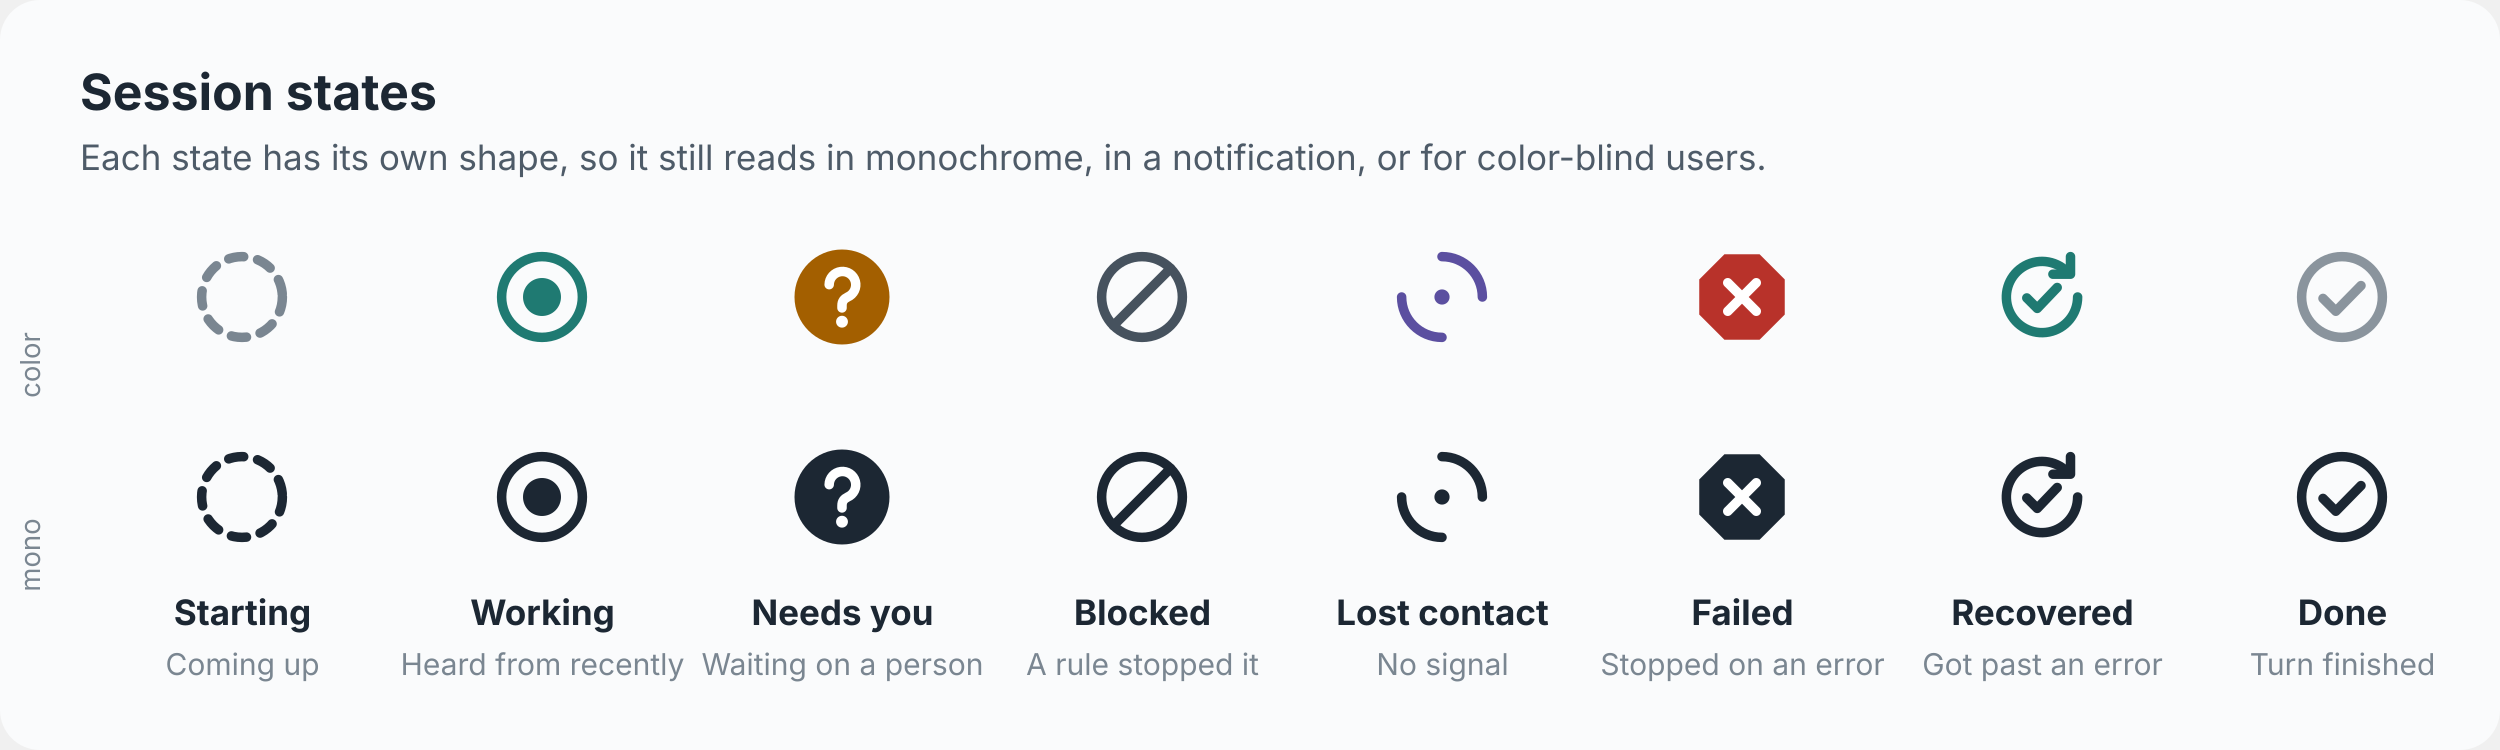
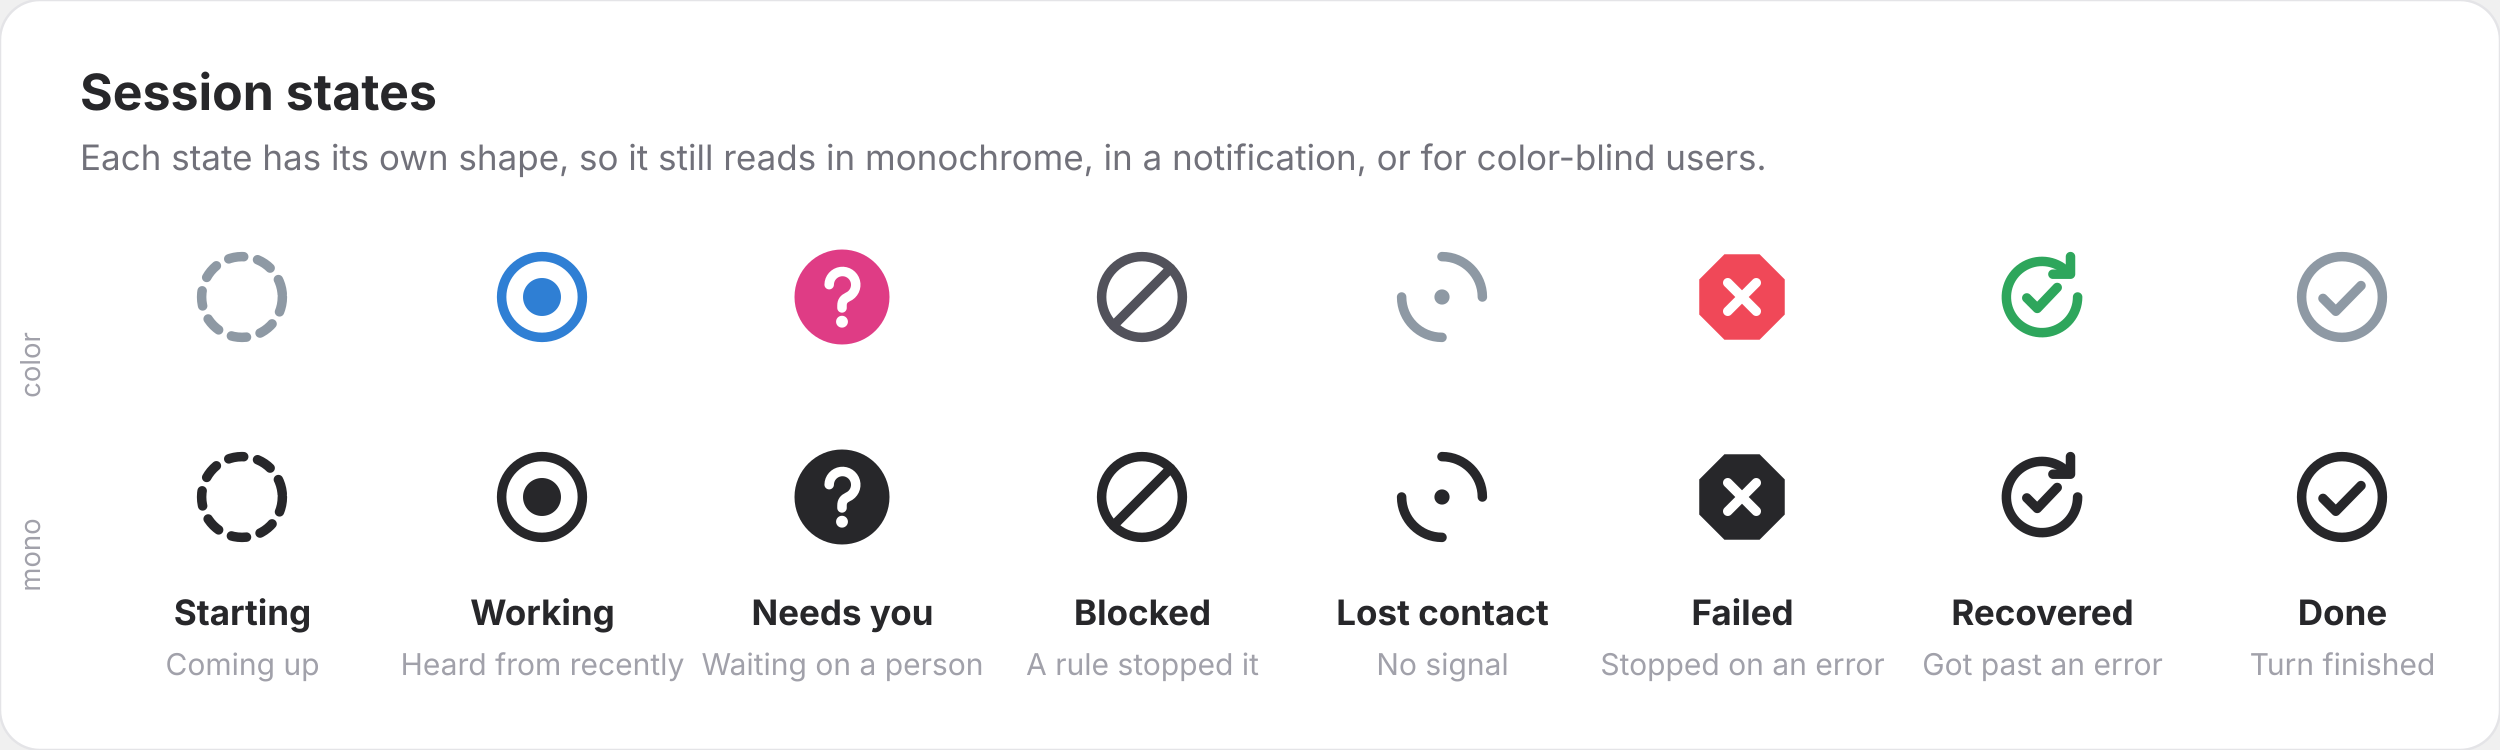
- <svg xmlns="http://www.w3.org/2000/svg" viewBox="0 0 1000 300" width="1000" height="300" font-family="Atkinson Hyperlegible Next, -apple-system, Segoe UI, sans-serif">
-   <rect width="100%" height="100%" rx="16" fill="#FAFBFC" />
-   <text x="32" y="44" font-size="20" font-weight="700" fill="#1C2733">Session states</text>
-   <text x="32" y="68" font-size="14" fill="#4E5B68">Each state has its own shape, so it still reads in monochrome, in a notification, or for color-blind users.</text>
+ <svg xmlns="http://www.w3.org/2000/svg" viewBox="0 0 1000 300" width="1000" height="300" font-family="ui-sans-serif, system-ui, -apple-system, Segoe UI, sans-serif">
+   <rect width="100%" height="100%" rx="16" fill="#ffffff" stroke="#e4e4e7" />
+   <text x="32" y="44" font-size="20" font-weight="700" fill="#27272a">Session states</text>
+   <text x="32" y="68" font-size="14" fill="#71717a">Each state has its own shape, so it still reads in monochrome, in a notification, or for color-blind users.</text>
  <g transform="translate(74,96) scale(1.9)">
-     <circle cx="12" cy="12" r="8.5" fill="none" stroke="#7A8691" stroke-width="2" stroke-linecap="round" stroke-linejoin="round" stroke-dasharray="3.2 3" />
+     <circle cx="12" cy="12" r="8.5" fill="none" stroke="#8e99a4" stroke-width="2" stroke-linecap="round" stroke-linejoin="round" stroke-dasharray="3.2 3" />
  </g>
  <g transform="translate(74,176) scale(1.9)">
-     <circle cx="12" cy="12" r="8.5" fill="none" stroke="#1C2733" stroke-width="2" stroke-linecap="round" stroke-linejoin="round" stroke-dasharray="3.2 3" />
+     <circle cx="12" cy="12" r="8.5" fill="none" stroke="#27272a" stroke-width="2" stroke-linecap="round" stroke-linejoin="round" stroke-dasharray="3.2 3" />
  </g>
-   <text x="97" y="250" font-size="14" font-weight="700" fill="#1C2733" text-anchor="middle">Starting</text>
-   <text x="97" y="270" font-size="12" fill="#7A8691" text-anchor="middle">Coming up</text>
+   <text x="97" y="250" font-size="14" font-weight="700" fill="#27272a" text-anchor="middle">Starting</text>
+   <text x="97" y="270" font-size="12" fill="#a1a1aa" text-anchor="middle">Coming up</text>
  <g transform="translate(194,96) scale(1.9)">
-     <circle cx="12" cy="12" r="8.5" fill="none" stroke="#1F7A72" stroke-width="2" stroke-linecap="round" stroke-linejoin="round" />
-     <circle cx="12" cy="12" r="4" fill="#1F7A72" />
+     <circle cx="12" cy="12" r="8.5" fill="none" stroke="#2f7fd4" stroke-width="2" stroke-linecap="round" stroke-linejoin="round" />
+     <circle cx="12" cy="12" r="4" fill="#2f7fd4" />
  </g>
  <g transform="translate(194,176) scale(1.9)">
-     <circle cx="12" cy="12" r="8.5" fill="none" stroke="#1C2733" stroke-width="2" stroke-linecap="round" stroke-linejoin="round" />
-     <circle cx="12" cy="12" r="4" fill="#1C2733" />
+     <circle cx="12" cy="12" r="8.5" fill="none" stroke="#27272a" stroke-width="2" stroke-linecap="round" stroke-linejoin="round" />
+     <circle cx="12" cy="12" r="4" fill="#27272a" />
  </g>
-   <text x="217" y="250" font-size="14" font-weight="700" fill="#1C2733" text-anchor="middle">Working</text>
-   <text x="217" y="270" font-size="12" fill="#7A8691" text-anchor="middle">Heard from recently</text>
+   <text x="217" y="250" font-size="14" font-weight="700" fill="#27272a" text-anchor="middle">Working</text>
+   <text x="217" y="270" font-size="12" fill="#a1a1aa" text-anchor="middle">Heard from recently</text>
  <g transform="translate(314,96) scale(1.9)">
-     <circle cx="12" cy="12" r="10" fill="#A35F00" />
+     <circle cx="12" cy="12" r="10" fill="#df3c85" />
    <path d="M9.3 9.4a2.8 2.8 0 1 1 3.9 2.6c-.8.4-1.2.9-1.2 1.8v.5" fill="none" stroke="#fff" stroke-width="2" stroke-linecap="round" />
    <circle cx="12" cy="17.2" r="1.25" fill="#fff" />
  </g>
  <g transform="translate(314,176) scale(1.9)">
-     <circle cx="12" cy="12" r="10" fill="#1C2733" />
+     <circle cx="12" cy="12" r="10" fill="#27272a" />
    <path d="M9.3 9.4a2.8 2.8 0 1 1 3.9 2.6c-.8.4-1.2.9-1.2 1.8v.5" fill="none" stroke="#fff" stroke-width="2" stroke-linecap="round" />
    <circle cx="12" cy="17.2" r="1.25" fill="#fff" />
  </g>
-   <text x="337" y="250" font-size="14" font-weight="700" fill="#1C2733" text-anchor="middle">Needs you</text>
-   <text x="337" y="270" font-size="12" fill="#7A8691" text-anchor="middle">Waiting on a person</text>
+   <text x="337" y="250" font-size="14" font-weight="700" fill="#27272a" text-anchor="middle">Needs you</text>
+   <text x="337" y="270" font-size="12" fill="#a1a1aa" text-anchor="middle">Waiting on a person</text>
  <g transform="translate(434,96) scale(1.9)">
-     <circle cx="12" cy="12" r="8.5" fill="none" stroke="#46525E" stroke-width="2" stroke-linecap="round" stroke-linejoin="round" />
-     <path d="M6 18 18 6" fill="none" stroke="#46525E" stroke-width="2" stroke-linecap="round" stroke-linejoin="round" />
+     <circle cx="12" cy="12" r="8.5" fill="none" stroke="#52525b" stroke-width="2" stroke-linecap="round" stroke-linejoin="round" />
+     <path d="M6 18 18 6" fill="none" stroke="#52525b" stroke-width="2" stroke-linecap="round" stroke-linejoin="round" />
  </g>
  <g transform="translate(434,176) scale(1.9)">
-     <circle cx="12" cy="12" r="8.5" fill="none" stroke="#1C2733" stroke-width="2" stroke-linecap="round" stroke-linejoin="round" />
-     <path d="M6 18 18 6" fill="none" stroke="#1C2733" stroke-width="2" stroke-linecap="round" stroke-linejoin="round" />
+     <circle cx="12" cy="12" r="8.5" fill="none" stroke="#27272a" stroke-width="2" stroke-linecap="round" stroke-linejoin="round" />
+     <path d="M6 18 18 6" fill="none" stroke="#27272a" stroke-width="2" stroke-linecap="round" stroke-linejoin="round" />
  </g>
-   <text x="457" y="250" font-size="14" font-weight="700" fill="#1C2733" text-anchor="middle">Blocked</text>
-   <text x="457" y="270" font-size="12" fill="#7A8691" text-anchor="middle">A rule stopped it</text>
+   <text x="457" y="250" font-size="14" font-weight="700" fill="#27272a" text-anchor="middle">Blocked</text>
+   <text x="457" y="270" font-size="12" fill="#a1a1aa" text-anchor="middle">A rule stopped it</text>
  <g transform="translate(554,96) scale(1.9)">
-     <path d="M12 3.5a8.5 8.5 0 0 1 8.5 8.5" fill="none" stroke="#5B4FA0" stroke-width="2" stroke-linecap="round" stroke-linejoin="round" />
-     <path d="M12 20.5A8.5 8.5 0 0 1 3.5 12" fill="none" stroke="#5B4FA0" stroke-width="2" stroke-linecap="round" stroke-linejoin="round" />
-     <circle cx="12" cy="12" r="1.6" fill="#5B4FA0" />
+     <path d="M12 3.5a8.5 8.5 0 0 1 8.5 8.5" fill="none" stroke="#8e99a4" stroke-width="2" stroke-linecap="round" stroke-linejoin="round" />
+     <path d="M12 20.5A8.5 8.5 0 0 1 3.5 12" fill="none" stroke="#8e99a4" stroke-width="2" stroke-linecap="round" stroke-linejoin="round" />
+     <circle cx="12" cy="12" r="1.6" fill="#8e99a4" />
  </g>
  <g transform="translate(554,176) scale(1.9)">
-     <path d="M12 3.5a8.5 8.5 0 0 1 8.5 8.5" fill="none" stroke="#1C2733" stroke-width="2" stroke-linecap="round" stroke-linejoin="round" />
-     <path d="M12 20.5A8.5 8.5 0 0 1 3.5 12" fill="none" stroke="#1C2733" stroke-width="2" stroke-linecap="round" stroke-linejoin="round" />
-     <circle cx="12" cy="12" r="1.6" fill="#1C2733" />
+     <path d="M12 3.5a8.5 8.5 0 0 1 8.5 8.5" fill="none" stroke="#27272a" stroke-width="2" stroke-linecap="round" stroke-linejoin="round" />
+     <path d="M12 20.5A8.5 8.5 0 0 1 3.5 12" fill="none" stroke="#27272a" stroke-width="2" stroke-linecap="round" stroke-linejoin="round" />
+     <circle cx="12" cy="12" r="1.6" fill="#27272a" />
  </g>
-   <text x="577" y="250" font-size="14" font-weight="700" fill="#1C2733" text-anchor="middle">Lost contact</text>
-   <text x="577" y="270" font-size="12" fill="#7A8691" text-anchor="middle">No signal</text>
+   <text x="577" y="250" font-size="14" font-weight="700" fill="#27272a" text-anchor="middle">Lost contact</text>
+   <text x="577" y="270" font-size="12" fill="#a1a1aa" text-anchor="middle">No signal</text>
  <g transform="translate(674,96) scale(1.9)">
-     <path d="M8.3 3h7.4L21 8.3v7.4L15.7 21H8.3L3 15.7V8.3z" fill="#B8322A" />
+     <path d="M8.3 3h7.4L21 8.3v7.4L15.7 21H8.3L3 15.7V8.3z" fill="#f04858" />
    <path d="M9 9l6 6M15 9l-6 6" stroke="#fff" stroke-width="2" stroke-linecap="round" />
  </g>
  <g transform="translate(674,176) scale(1.9)">
-     <path d="M8.3 3h7.4L21 8.3v7.4L15.7 21H8.3L3 15.7V8.3z" fill="#1C2733" />
+     <path d="M8.3 3h7.4L21 8.3v7.4L15.7 21H8.3L3 15.7V8.3z" fill="#27272a" />
    <path d="M9 9l6 6M15 9l-6 6" stroke="#fff" stroke-width="2" stroke-linecap="round" />
  </g>
-   <text x="697" y="250" font-size="14" font-weight="700" fill="#1C2733" text-anchor="middle">Failed</text>
-   <text x="697" y="270" font-size="12" fill="#7A8691" text-anchor="middle">Stopped on an error</text>
+   <text x="697" y="250" font-size="14" font-weight="700" fill="#27272a" text-anchor="middle">Failed</text>
+   <text x="697" y="270" font-size="12" fill="#a1a1aa" text-anchor="middle">Stopped on an error</text>
  <g transform="translate(794,96) scale(1.9)">
-     <path d="M19.5 12a7.5 7.5 0 1 1-2.2-5.3" fill="none" stroke="#1F7A72" stroke-width="2" stroke-linecap="round" stroke-linejoin="round" />
-     <path d="M18 3.5v3.7h-3.7" fill="none" stroke="#1F7A72" stroke-width="2" stroke-linecap="round" stroke-linejoin="round" />
-     <path d="M8.8 12.2l2.2 2.2 4.2-4.4" fill="none" stroke="#1F7A72" stroke-width="2" stroke-linecap="round" stroke-linejoin="round" />
+     <path d="M19.5 12a7.5 7.5 0 1 1-2.2-5.3" fill="none" stroke="#2ea65c" stroke-width="2" stroke-linecap="round" stroke-linejoin="round" />
+     <path d="M18 3.5v3.7h-3.7" fill="none" stroke="#2ea65c" stroke-width="2" stroke-linecap="round" stroke-linejoin="round" />
+     <path d="M8.8 12.2l2.2 2.2 4.2-4.4" fill="none" stroke="#2ea65c" stroke-width="2" stroke-linecap="round" stroke-linejoin="round" />
  </g>
  <g transform="translate(794,176) scale(1.9)">
-     <path d="M19.5 12a7.5 7.5 0 1 1-2.2-5.3" fill="none" stroke="#1C2733" stroke-width="2" stroke-linecap="round" stroke-linejoin="round" />
-     <path d="M18 3.5v3.7h-3.7" fill="none" stroke="#1C2733" stroke-width="2" stroke-linecap="round" stroke-linejoin="round" />
-     <path d="M8.8 12.2l2.2 2.2 4.2-4.4" fill="none" stroke="#1C2733" stroke-width="2" stroke-linecap="round" stroke-linejoin="round" />
+     <path d="M19.5 12a7.5 7.5 0 1 1-2.2-5.3" fill="none" stroke="#27272a" stroke-width="2" stroke-linecap="round" stroke-linejoin="round" />
+     <path d="M18 3.5v3.7h-3.7" fill="none" stroke="#27272a" stroke-width="2" stroke-linecap="round" stroke-linejoin="round" />
+     <path d="M8.8 12.2l2.2 2.2 4.2-4.4" fill="none" stroke="#27272a" stroke-width="2" stroke-linecap="round" stroke-linejoin="round" />
  </g>
-   <text x="817" y="250" font-size="14" font-weight="700" fill="#1C2733" text-anchor="middle">Recovered</text>
-   <text x="817" y="270" font-size="12" fill="#7A8691" text-anchor="middle">Got past an error</text>
+   <text x="817" y="250" font-size="14" font-weight="700" fill="#27272a" text-anchor="middle">Recovered</text>
+   <text x="817" y="270" font-size="12" fill="#a1a1aa" text-anchor="middle">Got past an error</text>
  <g transform="translate(914,96) scale(1.9)">
-     <circle cx="12" cy="12" r="8.5" fill="none" stroke="#8A949D" stroke-width="2" stroke-linecap="round" stroke-linejoin="round" />
-     <path d="M8 12.3l2.7 2.7L16 9.6" fill="none" stroke="#8A949D" stroke-width="2" stroke-linecap="round" stroke-linejoin="round" />
+     <circle cx="12" cy="12" r="8.5" fill="none" stroke="#8e99a4" stroke-width="2" stroke-linecap="round" stroke-linejoin="round" />
+     <path d="M8 12.3l2.7 2.7L16 9.6" fill="none" stroke="#8e99a4" stroke-width="2" stroke-linecap="round" stroke-linejoin="round" />
  </g>
  <g transform="translate(914,176) scale(1.9)">
-     <circle cx="12" cy="12" r="8.5" fill="none" stroke="#1C2733" stroke-width="2" stroke-linecap="round" stroke-linejoin="round" />
-     <path d="M8 12.3l2.7 2.7L16 9.6" fill="none" stroke="#1C2733" stroke-width="2" stroke-linecap="round" stroke-linejoin="round" />
+     <circle cx="12" cy="12" r="8.5" fill="none" stroke="#27272a" stroke-width="2" stroke-linecap="round" stroke-linejoin="round" />
+     <path d="M8 12.3l2.7 2.7L16 9.6" fill="none" stroke="#27272a" stroke-width="2" stroke-linecap="round" stroke-linejoin="round" />
  </g>
-   <text x="937" y="250" font-size="14" font-weight="700" fill="#1C2733" text-anchor="middle">Done</text>
-   <text x="937" y="270" font-size="12" fill="#7A8691" text-anchor="middle">Turn finished</text>
-   <text x="16" y="146" font-size="11" fill="#7A8691" transform="rotate(-90 16 146)" text-anchor="middle">color</text>
-   <text x="16" y="222" font-size="11" fill="#7A8691" transform="rotate(-90 16 222)" text-anchor="middle">mono</text>
+   <text x="937" y="250" font-size="14" font-weight="700" fill="#27272a" text-anchor="middle">Done</text>
+   <text x="937" y="270" font-size="12" fill="#a1a1aa" text-anchor="middle">Turn finished</text>
+   <text x="16" y="146" font-size="11" fill="#a1a1aa" transform="rotate(-90 16 146)" text-anchor="middle">color</text>
+   <text x="16" y="222" font-size="11" fill="#a1a1aa" transform="rotate(-90 16 222)" text-anchor="middle">mono</text>
</svg>
